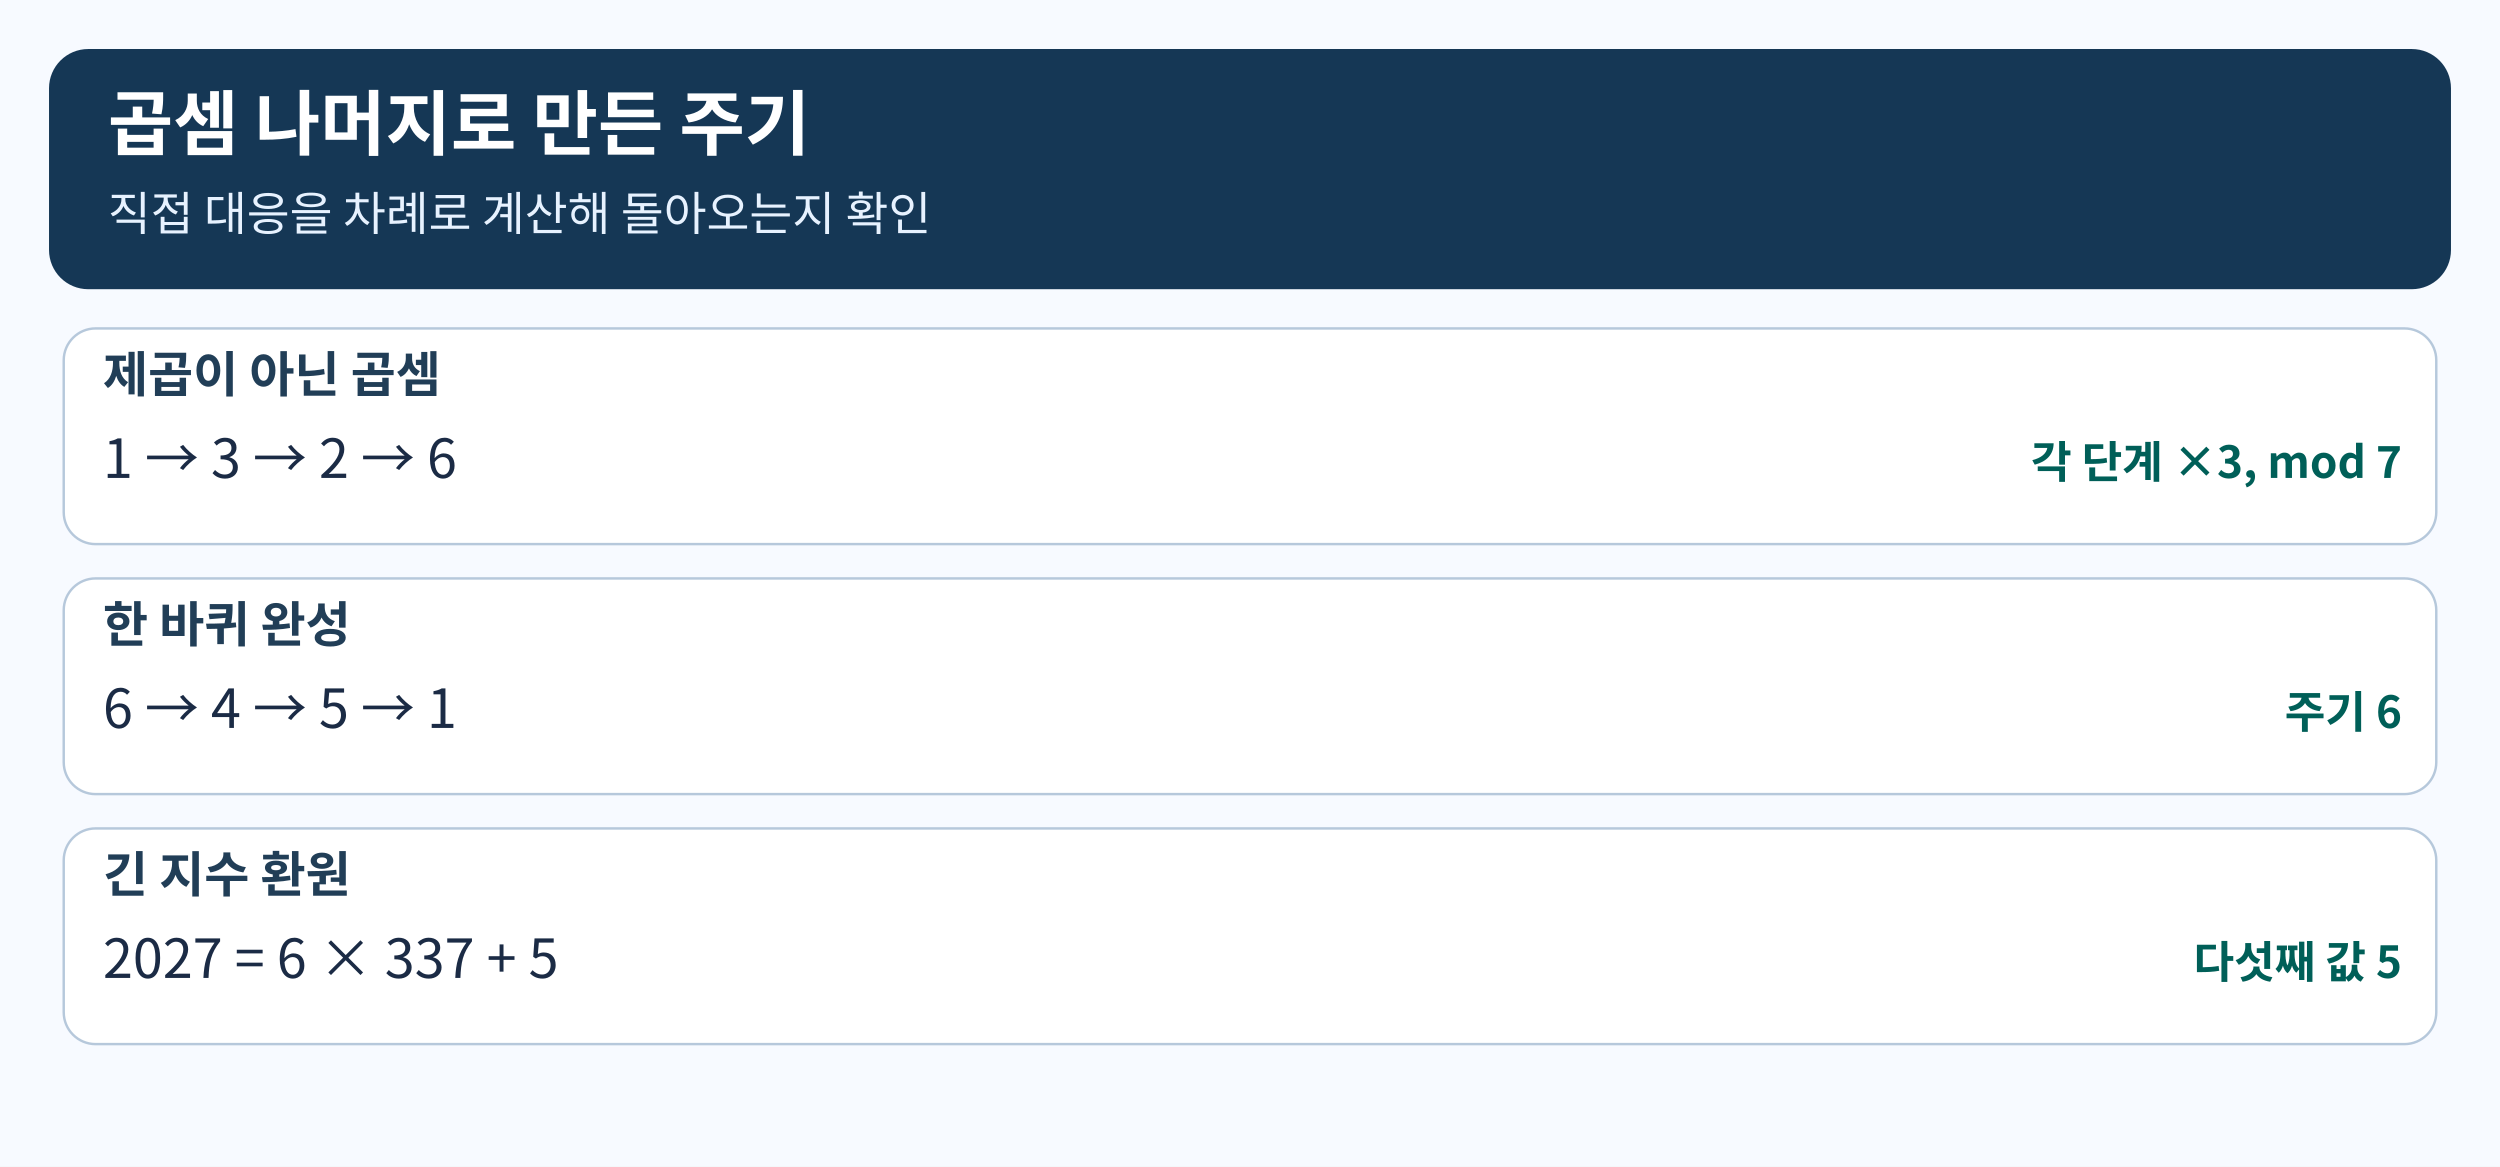
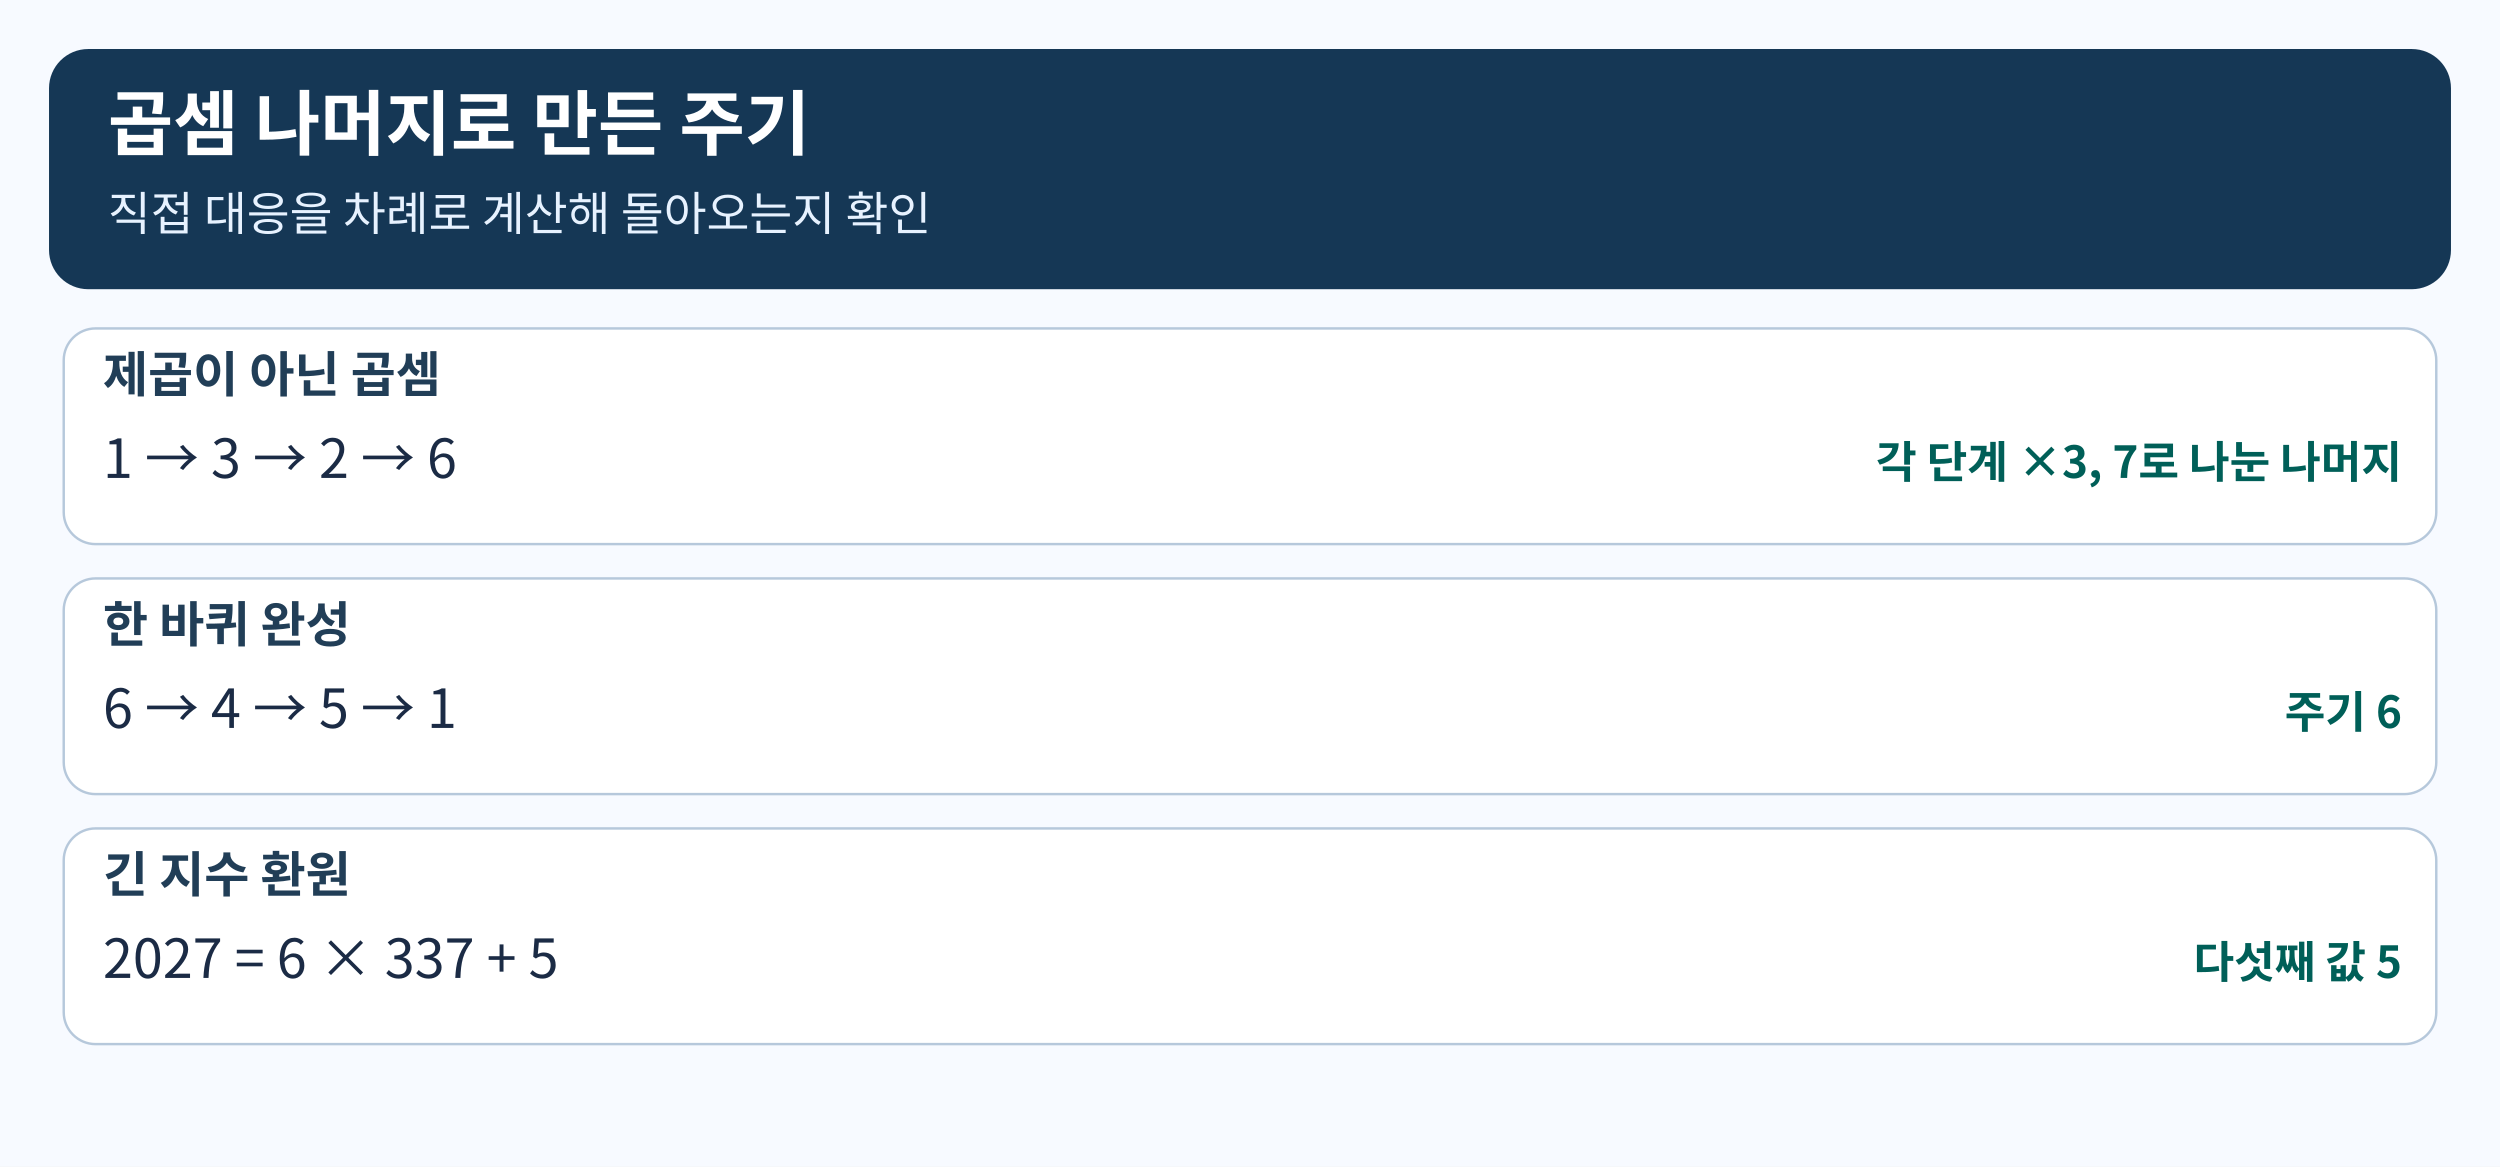
<svg xmlns="http://www.w3.org/2000/svg" width="1020" height="476" viewBox="0 0 1020 476" role="img">
  <rect width="1020" height="476" fill="#f7faff" />
  <rect x="20" y="20" width="980" height="98" rx="16" fill="#153755" />
  <text x="44" y="61" font-family="NanumSquare,Noto Sans CJK KR,DejaVu Sans,sans-serif" font-weight="bold" font-size="29" fill="white">곱셈 나머지로 만든 주기</text>
  <text x="44" y="94" font-family="NanumSquare,Noto Sans CJK KR,DejaVu Sans,sans-serif" font-size="19" fill="#e7f2ff">직접 대응을 차례로 계산해 돌아오는지 확인</text>
  <rect x="26" y="134" width="968" height="88" rx="13" fill="#fff" stroke="#b6c8db" />
  <text x="42" y="160" font-family="NanumSquare,Noto Sans CJK KR,DejaVu Sans,sans-serif" font-weight="bold" font-size="20" fill="#213e57">제곱이 아닌 곱셈</text>
  <text x="42" y="195" font-family="NanumSquare,Noto Sans CJK KR,DejaVu Sans,sans-serif" font-size="22" fill="#1b2b45">1 → 3 → 2 → 6</text>
-   <text x="980" y="195" text-anchor="end" font-family="NanumSquare,Noto Sans CJK KR,DejaVu Sans,sans-serif" font-weight="bold" font-size="18" fill="#005f58">각 단계 ×3, mod 7</text>
+   <text x="980" y="195" text-anchor="end" font-family="NanumSquare,Noto Sans CJK KR,DejaVu Sans,sans-serif" font-weight="bold" font-size="18" fill="#005f58">각 단계 ×3, 7로 나눈 나머지</text>
  <rect x="26" y="236" width="968" height="88" rx="13" fill="#fff" stroke="#b6c8db" />
  <text x="42" y="262" font-family="NanumSquare,Noto Sans CJK KR,DejaVu Sans,sans-serif" font-weight="bold" font-size="20" fill="#213e57">한 바퀴 완성</text>
  <text x="42" y="297" font-family="NanumSquare,Noto Sans CJK KR,DejaVu Sans,sans-serif" font-size="22" fill="#1b2b45">6 → 4 → 5 → 1</text>
  <text x="980" y="297" text-anchor="end" font-family="NanumSquare,Noto Sans CJK KR,DejaVu Sans,sans-serif" font-weight="bold" font-size="18" fill="#005f58">주기 6</text>
  <rect x="26" y="338" width="968" height="88" rx="13" fill="#fff" stroke="#b6c8db" />
  <text x="42" y="364" font-family="NanumSquare,Noto Sans CJK KR,DejaVu Sans,sans-serif" font-weight="bold" font-size="20" fill="#213e57">긴 지수 환원</text>
  <text x="42" y="399" font-family="NanumSquare,Noto Sans CJK KR,DejaVu Sans,sans-serif" font-size="22" fill="#1b2b45">2027 = 6 × 337 + 5</text>
  <text x="980" y="399" text-anchor="end" font-family="NanumSquare,Noto Sans CJK KR,DejaVu Sans,sans-serif" font-weight="bold" font-size="18" fill="#005f58">다섯째 값 5</text>
</svg>
